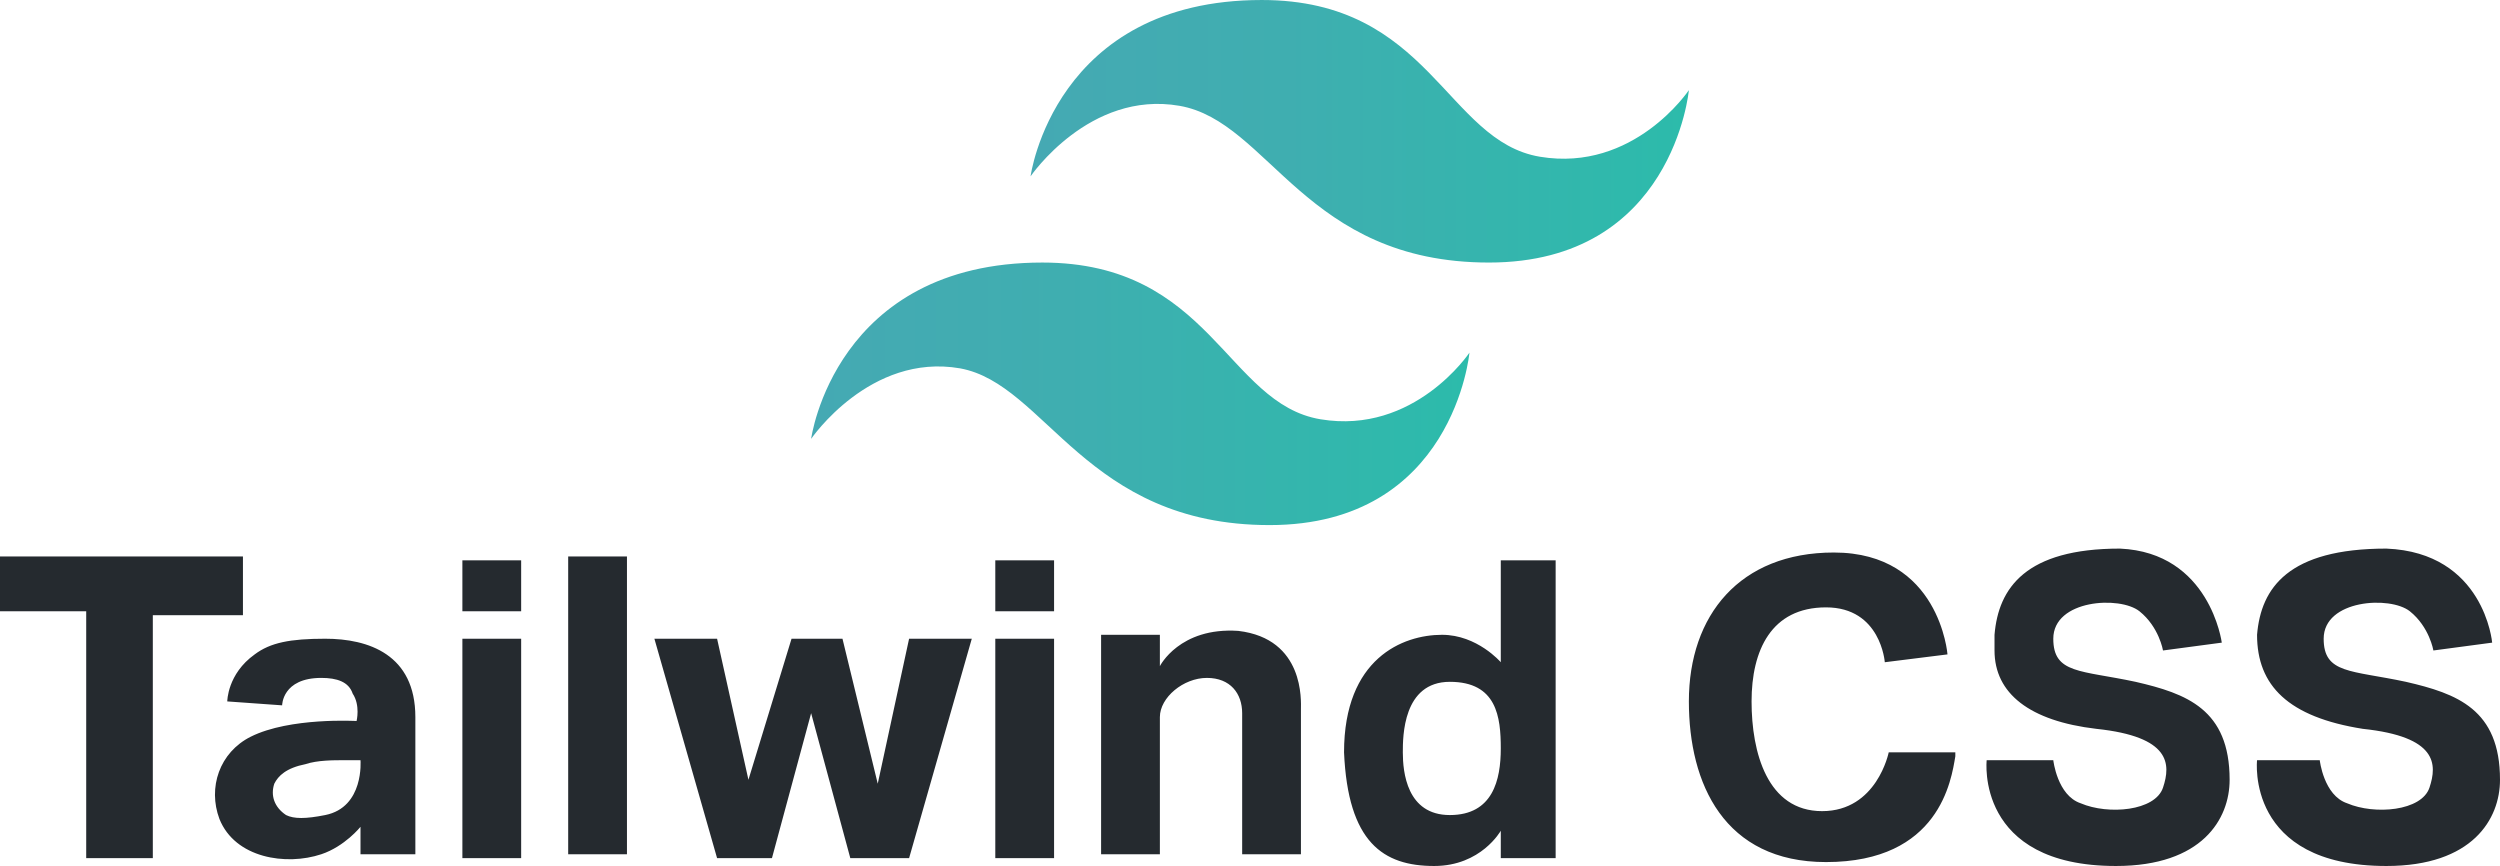
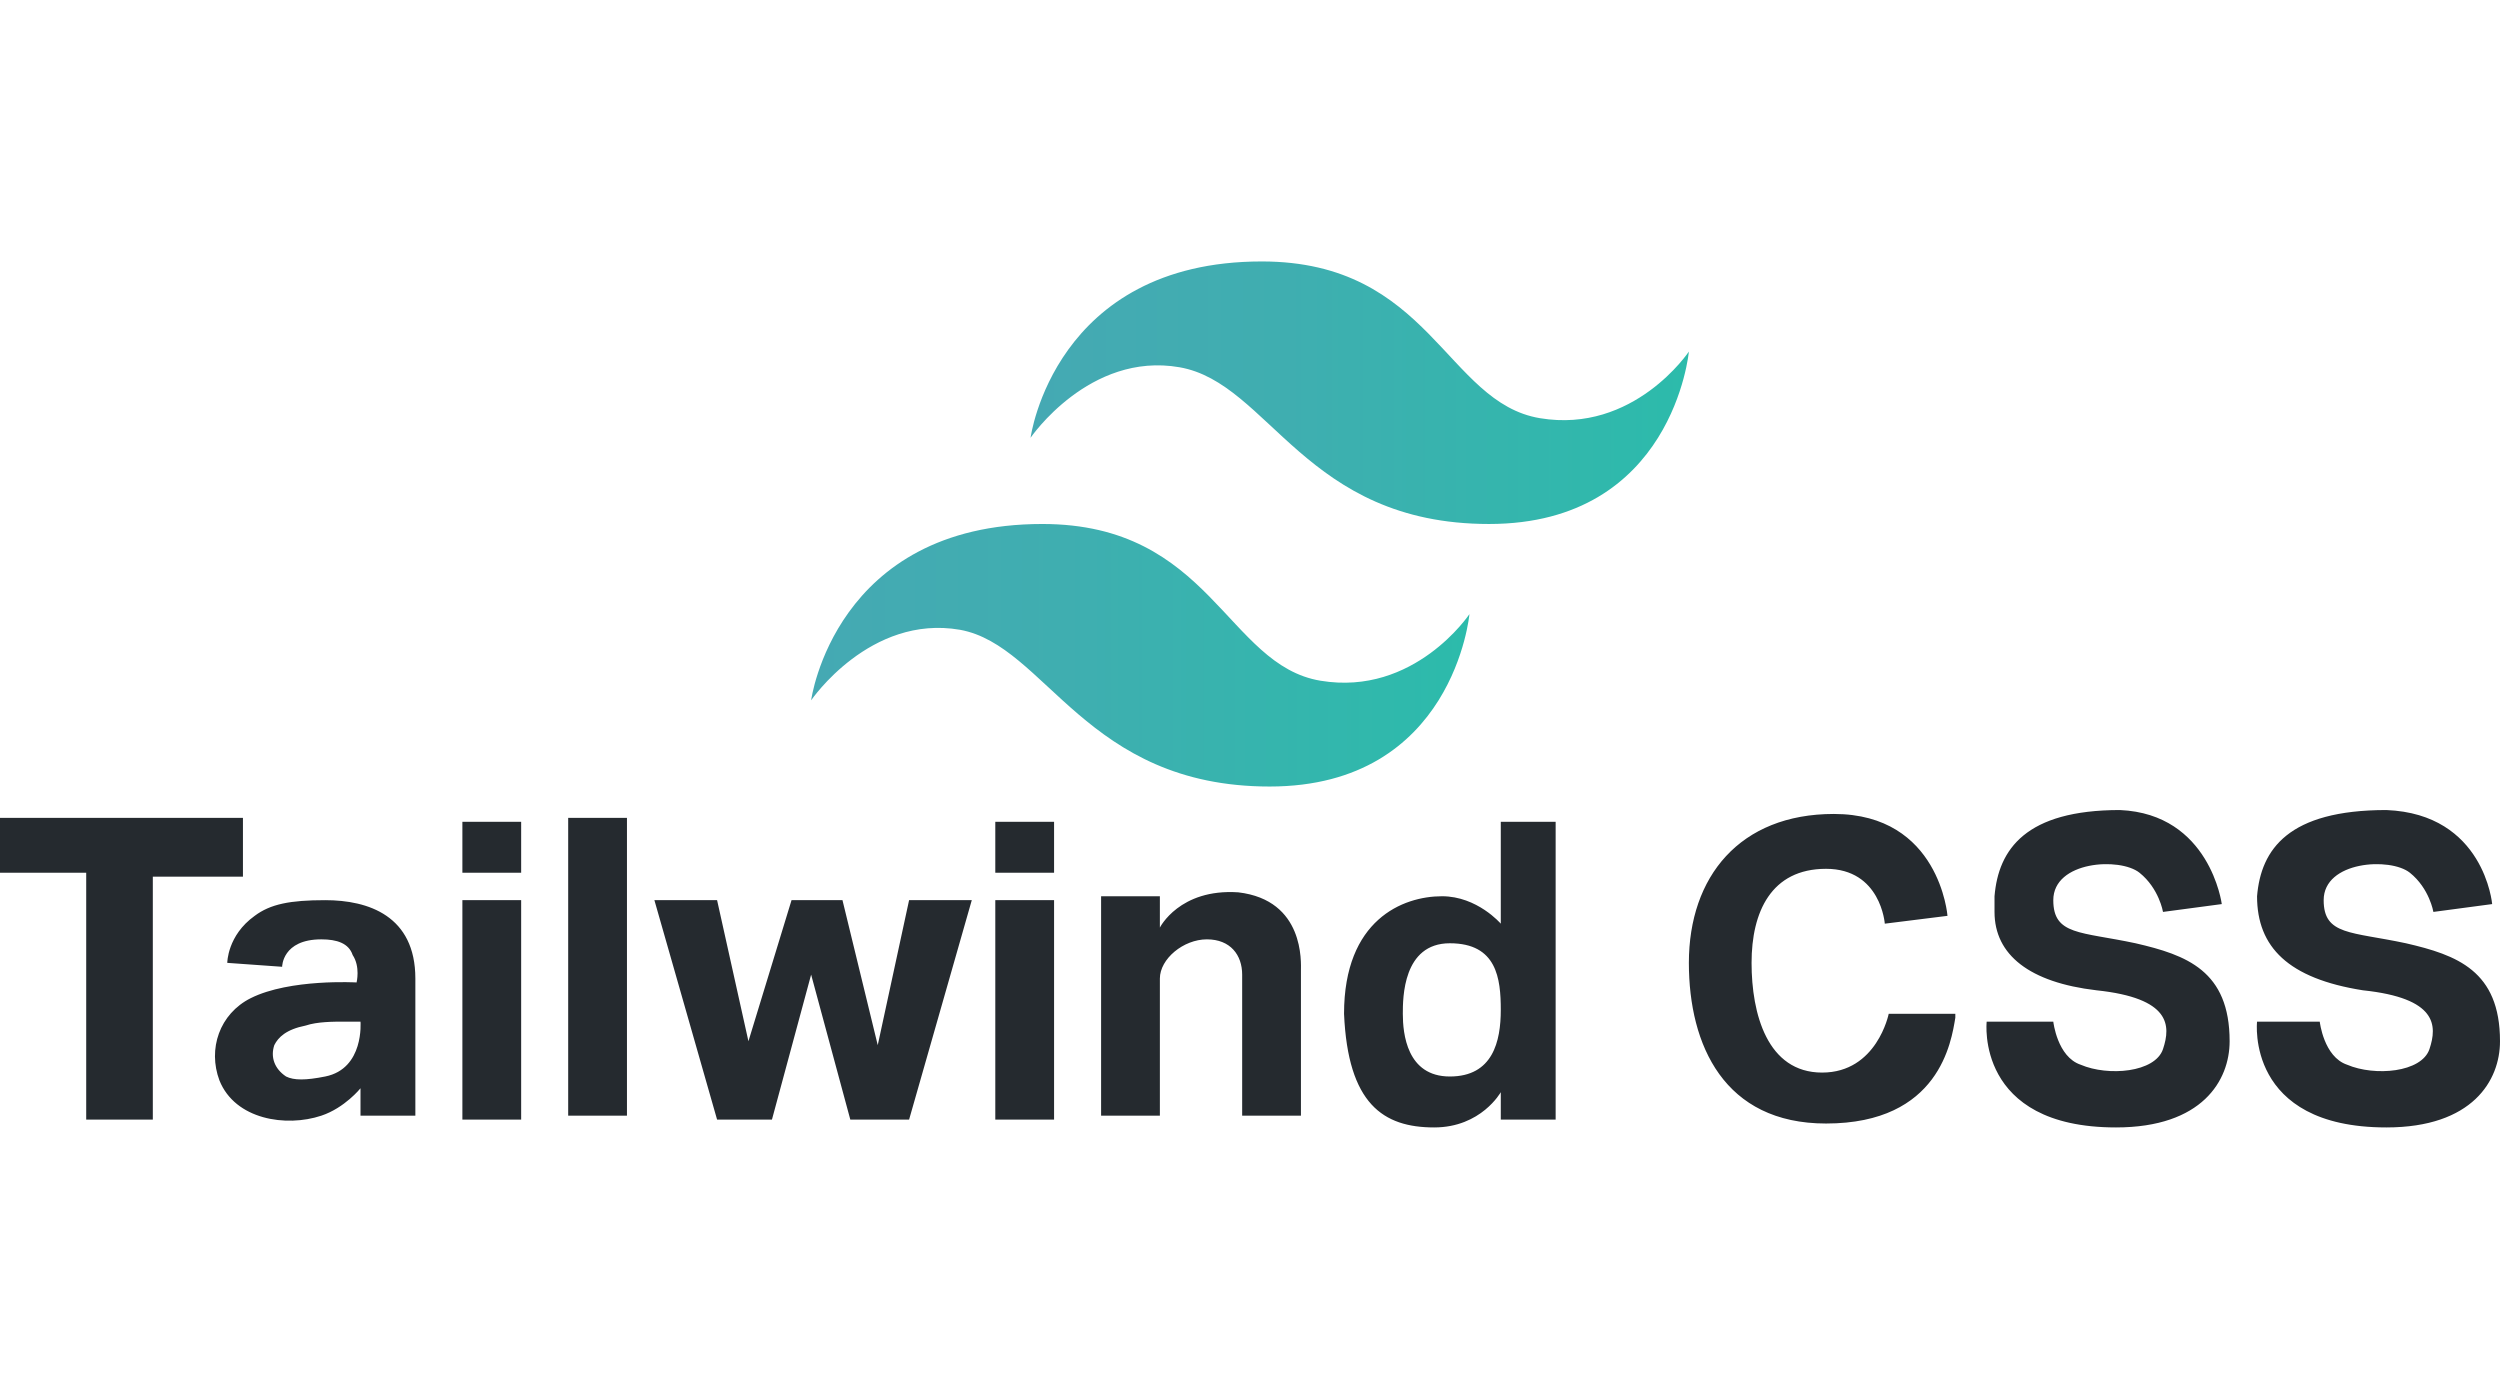
- <svg xmlns="http://www.w3.org/2000/svg" xmlns:xlink="http://www.w3.org/1999/xlink" height="866" viewBox="0 0 63.8 22.1" width="2500">
+ <svg xmlns="http://www.w3.org/2000/svg" xmlns:xlink="http://www.w3.org/1999/xlink" height="25" viewBox="0 0 63.8 22.1" width="45">
  <linearGradient id="a">
    <stop offset="0" stop-color="#45a9b3" />
    <stop offset=".389" stop-color="#3faeb0" />
    <stop offset="1" stop-color="#2cbbab" />
  </linearGradient>
  <linearGradient id="b" gradientTransform="matrix(1 0 0 -1 0 22.075)" gradientUnits="userSpaceOnUse" x1="26.253" x2="43.091" xlink:href="#a" y1="18.725" y2="18.725" />
  <linearGradient id="c" gradientTransform="matrix(1 0 0 -1 0 22.075)" gradientUnits="userSpaceOnUse" x1="20.622" x2="37.459" xlink:href="#a" y1="12.025" y2="12.025" />
  <path d="m63.6 16.4-1.5.2s-.1-.6-.6-1-2.2-.3-2.2.7c0 .9.7.8 2.1 1.1 1.3.3 2.4.7 2.4 2.5 0 1-.7 2.2-2.9 2.2-3.6 0-3.3-2.7-3.3-2.7h1.6s.1.9.7 1.1c.7.3 1.9.2 2.1-.4s.2-1.3-1.7-1.5c-1.9-.3-2.7-1.1-2.7-2.4.1-1.2.8-2.2 3.3-2.2 2.5.1 2.7 2.4 2.7 2.4zm-6.9 0-1.5.2s-.1-.6-.6-1-2.2-.3-2.2.7c0 .9.7.8 2.1 1.1 1.3.3 2.4.7 2.4 2.5 0 1-.7 2.2-2.9 2.2-3.6 0-3.3-2.7-3.3-2.7h1.7s.1.9.7 1.1c.7.3 1.9.2 2.1-.4s.2-1.3-1.7-1.5c-1.7-.2-2.6-.9-2.6-2v-.4c.1-1.2.8-2.2 3.2-2.2 2.3.1 2.6 2.4 2.6 2.4zm-8.5 2.8h1.7v.1c-.1.6-.4 2.7-3.3 2.7-2.6 0-3.5-2-3.5-4.1 0-2.2 1.3-3.8 3.7-3.8 2.7 0 2.9 2.6 2.9 2.6l-1.6.2s-.1-1.4-1.5-1.4-1.9 1.1-1.9 2.4.4 2.8 1.8 2.8 1.7-1.5 1.7-1.5zm-8.5-4.9v7.6h-1.4v-.7s-.5.9-1.7.9c-1.3 0-2.2-.6-2.3-2.9 0-2.4 1.5-3 2.5-3 .9 0 1.5.7 1.5.7v-2.6zm-1.4 4.8c0-.8-.1-1.7-1.3-1.7s-1.2 1.4-1.2 1.8c0 .5.1 1.6 1.2 1.6s1.3-.9 1.3-1.7zm-5.1-1v3.7h-1.5v-3.6c0-.5-.3-.9-.9-.9s-1.2.5-1.2 1v3.5h-1.5v-5.6h1.5v.8s.5-1 2-.9c1.7.2 1.6 1.8 1.6 2zm-7.8-1.8h1.5v5.6h-1.5zm0-2h1.5v1.3h-1.5zm-.6 2-1.6 5.6h-1.5l-1-3.7-1 3.7h-1.4l-1.6-5.6h1.6l.8 3.6 1.1-3.6h1.3l.9 3.7.8-3.7zm-10.3-2.1h1.5v7.6h-1.5zm-2.7 2.1h1.5v5.6h-1.5zm0-2h1.5v1.3h-1.5zm-1.2 4v3.5h-1.4v-.7s-.4.5-1 .7c-.9.3-2.2.1-2.6-.9-.3-.8 0-1.7.8-2.1 1-.5 2.7-.4 2.7-.4s.1-.4-.1-.7c-.1-.3-.4-.4-.8-.4-1 0-1 .7-1 .7l-1.4-.1s0-.7.7-1.2c.4-.3.9-.4 1.8-.4 1.1 0 2.3.4 2.3 2zm-2.3 2.5c1-.2.9-1.4.9-1.4h-.4c-.3 0-.7 0-1 .1-.5.1-.7.3-.8.5-.1.3 0 .6.3.8.2.1.5.1 1 0zm-2.1-6.6v1.5h-2.3v6.2h-1.7v-6.3h-2.2v-1.4z" fill="#252a2f" />
  <path d="m43.1 2.3s-1.4 2.1-3.8 1.7-2.8-4-7.1-4c-5.3 0-5.9 4.5-5.9 4.5s1.5-2.2 3.8-1.8 3.2 4 7.9 4 5.1-4.4 5.1-4.4z" fill="url(#b)" />
  <path d="m37.5 9s-1.4 2.1-3.8 1.7-2.8-4-7.1-4c-5.3 0-5.9 4.5-5.9 4.5s1.5-2.2 3.8-1.8c2.2.4 3.2 4 7.9 4s5.1-4.4 5.1-4.4z" fill="url(#c)" />
</svg>
